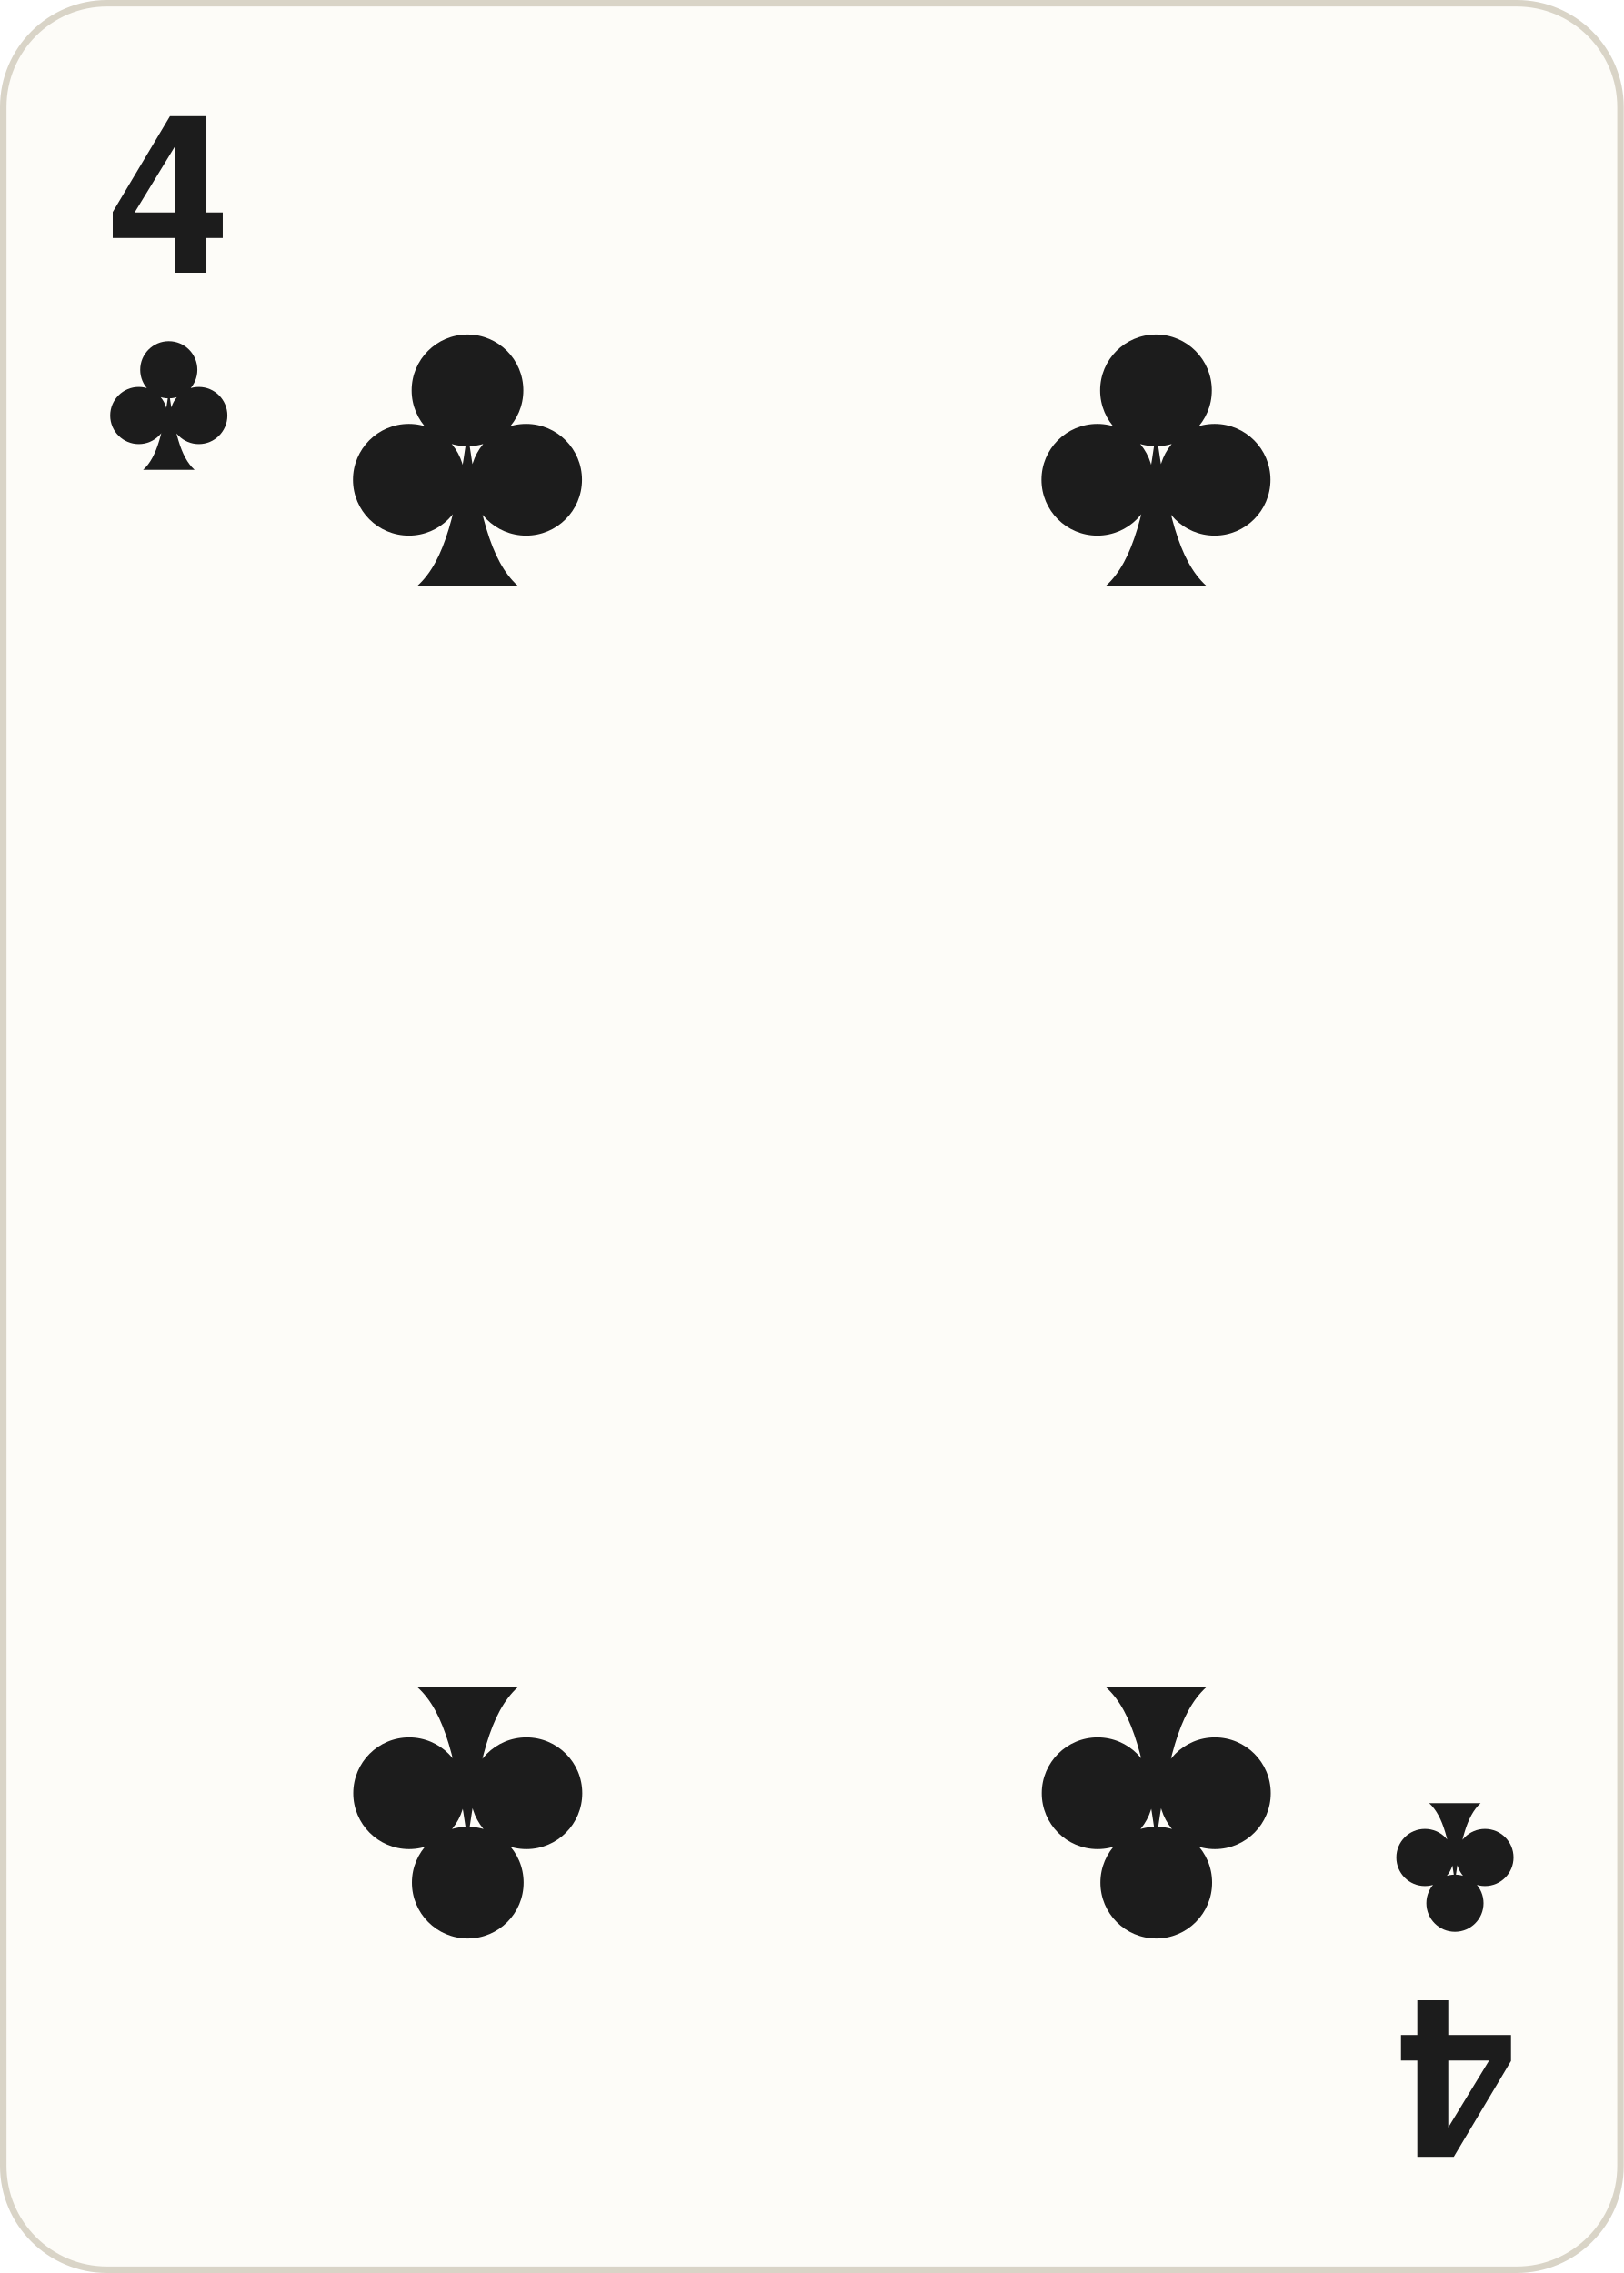
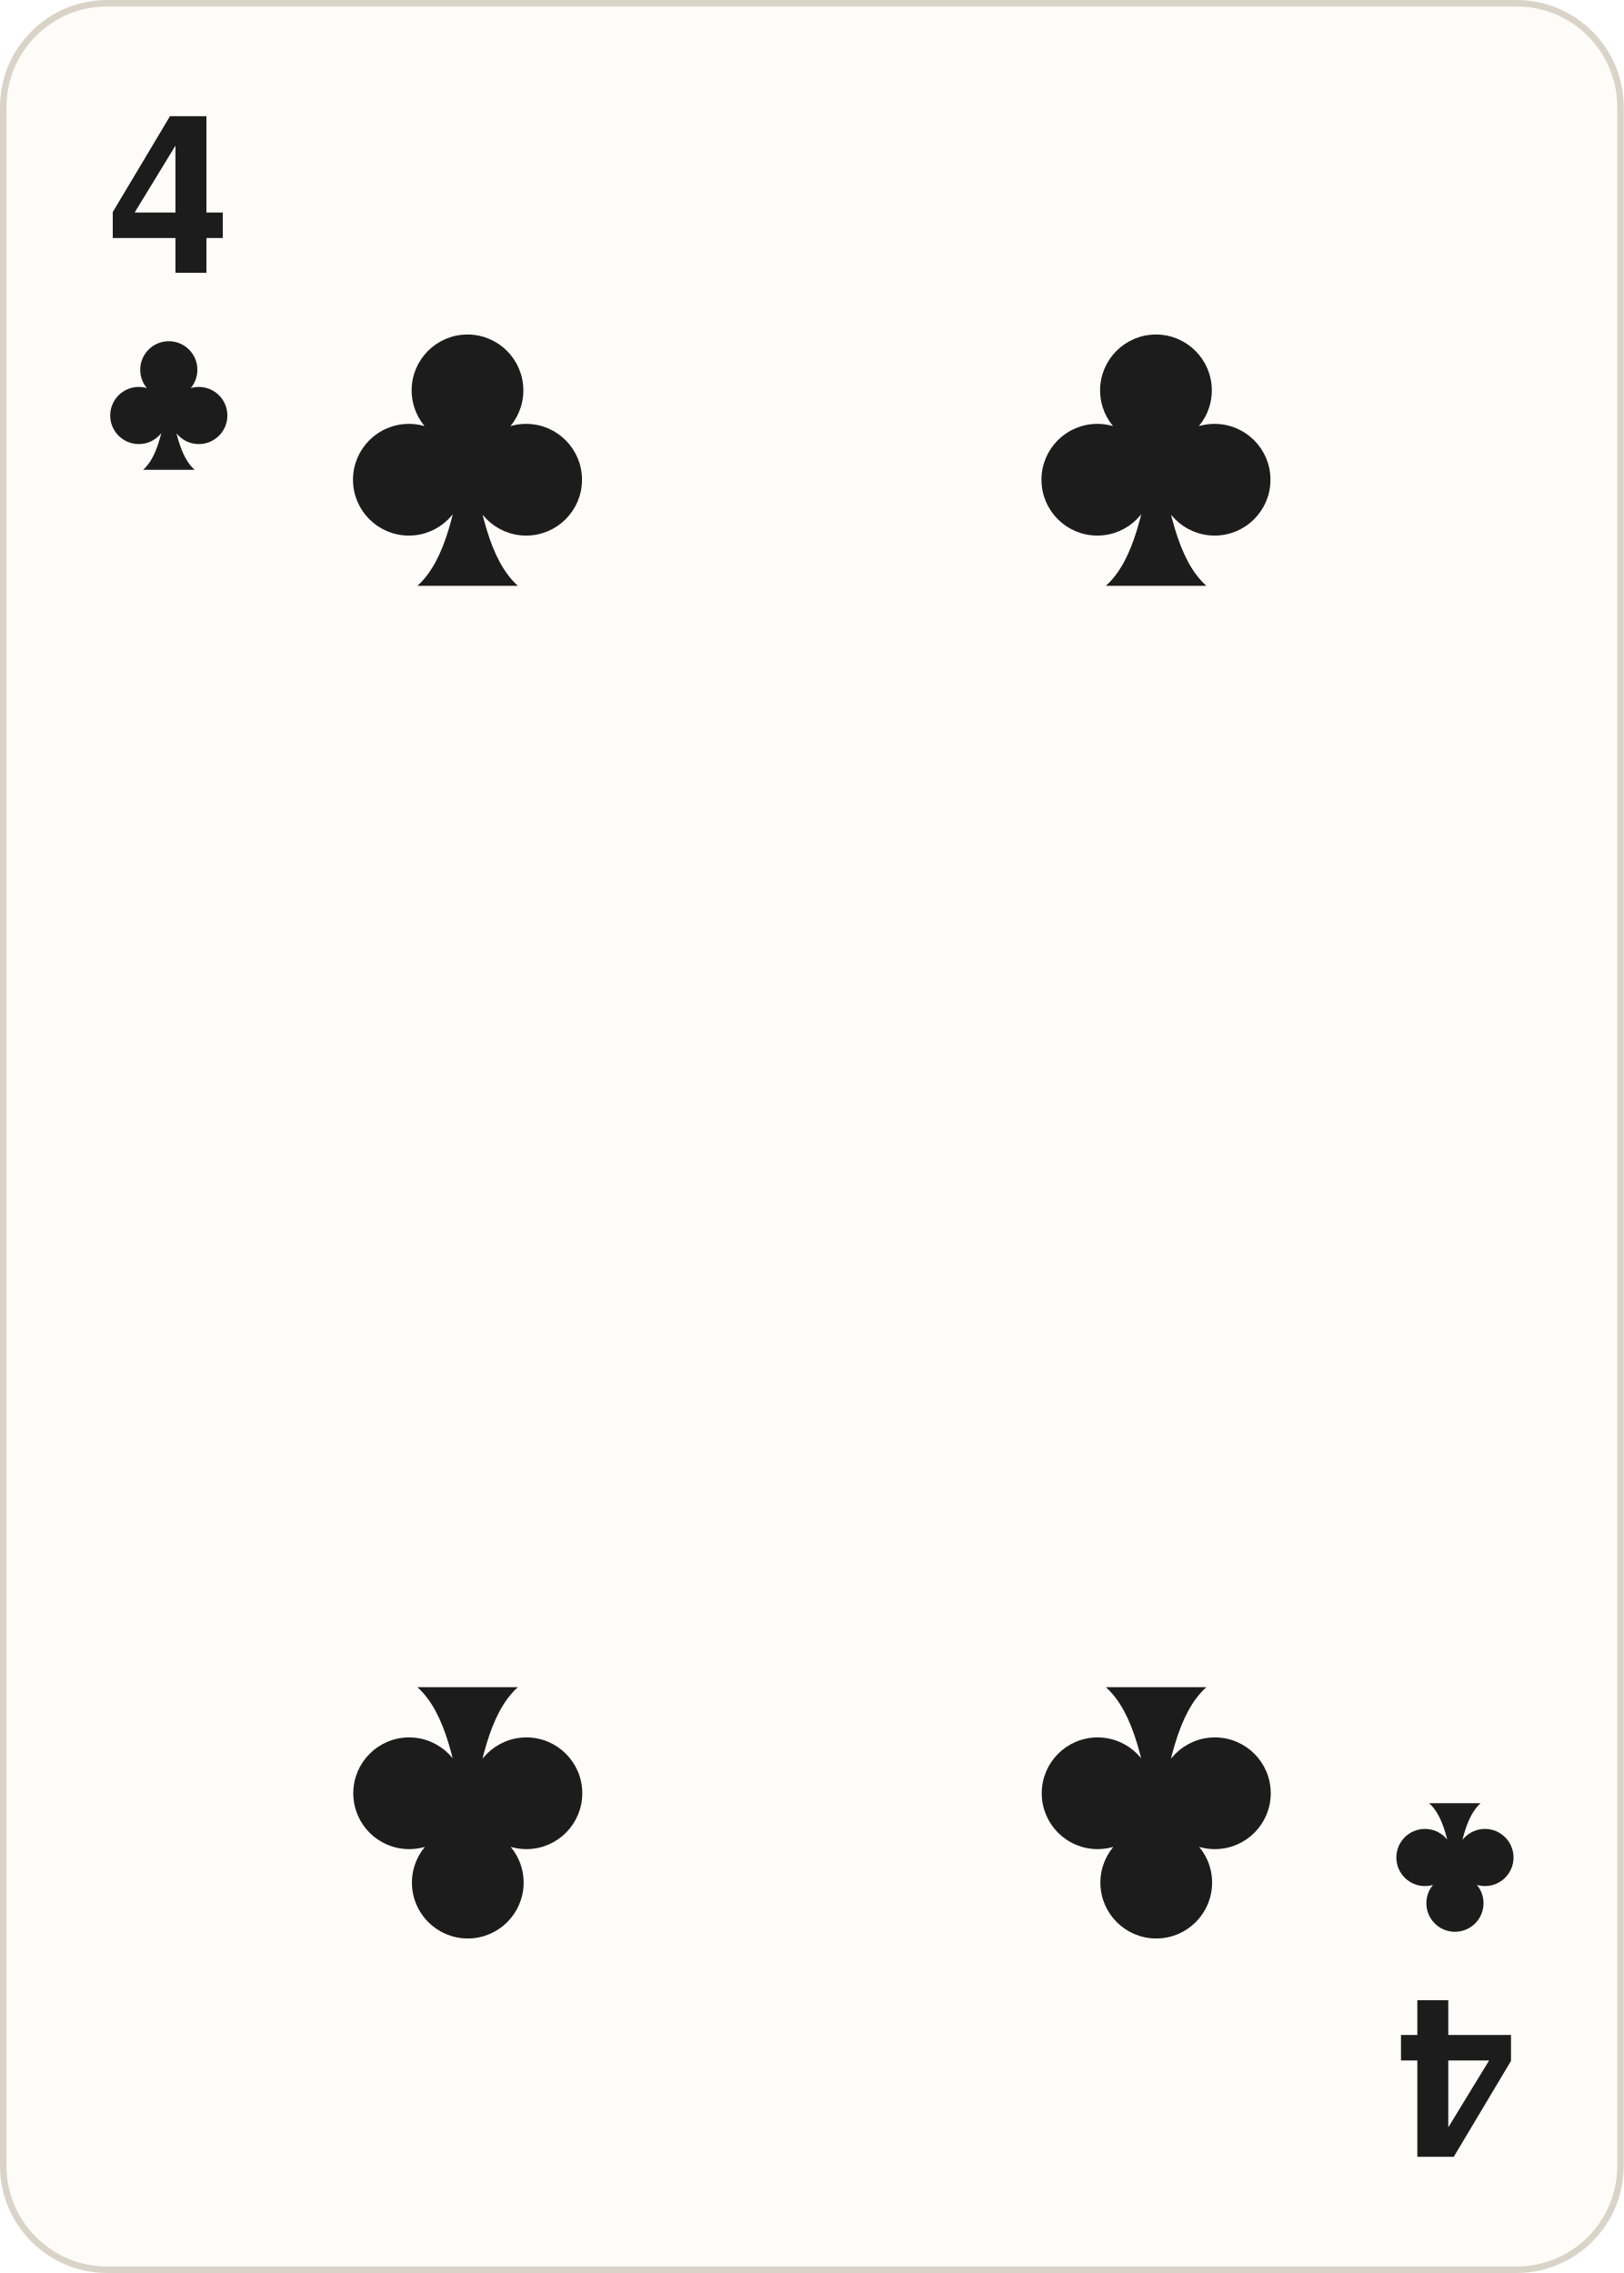
<svg xmlns="http://www.w3.org/2000/svg" viewBox="0 0 250 350" width="250" height="350">
  <rect x="0.5" y="0.5" width="249" height="349" rx="16" fill="#fdfcf8" stroke="#d9d4c7" stroke-width="1" />
  <text x="26" y="42" font-size="34" font-weight="700" text-anchor="middle" fill="#1c1c1c" font-family="Helvetica Neue, Helvetica, Arial, sans-serif">4</text>
-   <path d="M50,7 A20,20 0 1 1 49.9,7 Z M29,39 A20,20 0 1 1 28.9,39 Z M71,39 A20,20 0 1 1 70.9,39 Z M50,42 C54,70 58,88 68,97 L32,97 C42,88 46,70 50,42 Z" fill="#1c1c1c" transform="translate(26.0,62.0) scale(0.22) translate(-50,-50)" />
+   <path d="M50,7 A20,20 0 1 1 49.9,7 Z M29,39 A20,20 0 1 1 28.9,39 Z M71,39 A20,20 0 1 1 70.9,39 Z M50,27 L71,59 L29,59 Z M50,42 C54,70 58,88 68,97 L32,97 C42,88 46,70 50,42 Z" fill="#1c1c1c" transform="translate(26.0,62.0) scale(0.22) translate(-50,-50)" />
  <g transform="rotate(180 125.0 175.0)">
    <text x="26" y="42" font-size="34" font-weight="700" text-anchor="middle" fill="#1c1c1c" font-family="Helvetica Neue, Helvetica, Arial, sans-serif">4</text>
-     <path d="M50,7 A20,20 0 1 1 49.9,7 Z M29,39 A20,20 0 1 1 28.9,39 Z M71,39 A20,20 0 1 1 70.9,39 Z M50,42 C54,70 58,88 68,97 L32,97 C42,88 46,70 50,42 Z" fill="#1c1c1c" transform="translate(26.0,62.0) scale(0.22) translate(-50,-50)" />
+     <path d="M50,7 A20,20 0 1 1 49.9,7 Z M29,39 A20,20 0 1 1 28.9,39 Z M71,39 A20,20 0 1 1 70.9,39 Z M50,27 L71,59 L29,59 Z M50,42 C54,70 58,88 68,97 L32,97 C42,88 46,70 50,42 Z" fill="#1c1c1c" transform="translate(26.0,62.0) scale(0.22) translate(-50,-50)" />
  </g>
-   <path d="M50,7 A20,20 0 1 1 49.9,7 Z M29,39 A20,20 0 1 1 28.9,39 Z M71,39 A20,20 0 1 1 70.9,39 Z M50,42 C54,70 58,88 68,97 L32,97 C42,88 46,70 50,42 Z" fill="#1c1c1c" transform="translate(72.0,70.0) scale(0.43) translate(-50,-50)" />
-   <path d="M50,7 A20,20 0 1 1 49.9,7 Z M29,39 A20,20 0 1 1 28.9,39 Z M71,39 A20,20 0 1 1 70.9,39 Z M50,42 C54,70 58,88 68,97 L32,97 C42,88 46,70 50,42 Z" fill="#1c1c1c" transform="translate(178.0,70.0) scale(0.43) translate(-50,-50)" />
-   <path d="M50,7 A20,20 0 1 1 49.9,7 Z M29,39 A20,20 0 1 1 28.9,39 Z M71,39 A20,20 0 1 1 70.9,39 Z M50,42 C54,70 58,88 68,97 L32,97 C42,88 46,70 50,42 Z" fill="#1c1c1c" transform="translate(72.0,280.0) rotate(180) scale(0.43) translate(-50,-50)" />
-   <path d="M50,7 A20,20 0 1 1 49.9,7 Z M29,39 A20,20 0 1 1 28.9,39 Z M71,39 A20,20 0 1 1 70.9,39 Z M50,42 C54,70 58,88 68,97 L32,97 C42,88 46,70 50,42 Z" fill="#1c1c1c" transform="translate(178.0,280.0) rotate(180) scale(0.43) translate(-50,-50)" />
+   <path d="M50,7 A20,20 0 1 1 49.9,7 Z M29,39 A20,20 0 1 1 28.9,39 Z M71,39 A20,20 0 1 1 70.9,39 Z M50,27 L71,59 L29,59 Z M50,42 C54,70 58,88 68,97 L32,97 C42,88 46,70 50,42 Z" fill="#1c1c1c" transform="translate(72.0,70.0) scale(0.43) translate(-50,-50)" />
+   <path d="M50,7 A20,20 0 1 1 49.9,7 Z M29,39 A20,20 0 1 1 28.9,39 Z M71,39 A20,20 0 1 1 70.9,39 Z M50,27 L71,59 L29,59 Z M50,42 C54,70 58,88 68,97 L32,97 C42,88 46,70 50,42 Z" fill="#1c1c1c" transform="translate(178.0,70.0) scale(0.43) translate(-50,-50)" />
+   <path d="M50,7 A20,20 0 1 1 49.9,7 Z M29,39 A20,20 0 1 1 28.9,39 Z M71,39 A20,20 0 1 1 70.9,39 Z M50,27 L71,59 L29,59 Z M50,42 C54,70 58,88 68,97 L32,97 C42,88 46,70 50,42 Z" fill="#1c1c1c" transform="translate(72.0,280.0) rotate(180) scale(0.43) translate(-50,-50)" />
+   <path d="M50,7 A20,20 0 1 1 49.9,7 Z M29,39 A20,20 0 1 1 28.9,39 Z M71,39 A20,20 0 1 1 70.9,39 Z M50,27 L71,59 L29,59 Z M50,42 C54,70 58,88 68,97 L32,97 C42,88 46,70 50,42 Z" fill="#1c1c1c" transform="translate(178.0,280.0) rotate(180) scale(0.43) translate(-50,-50)" />
</svg>
